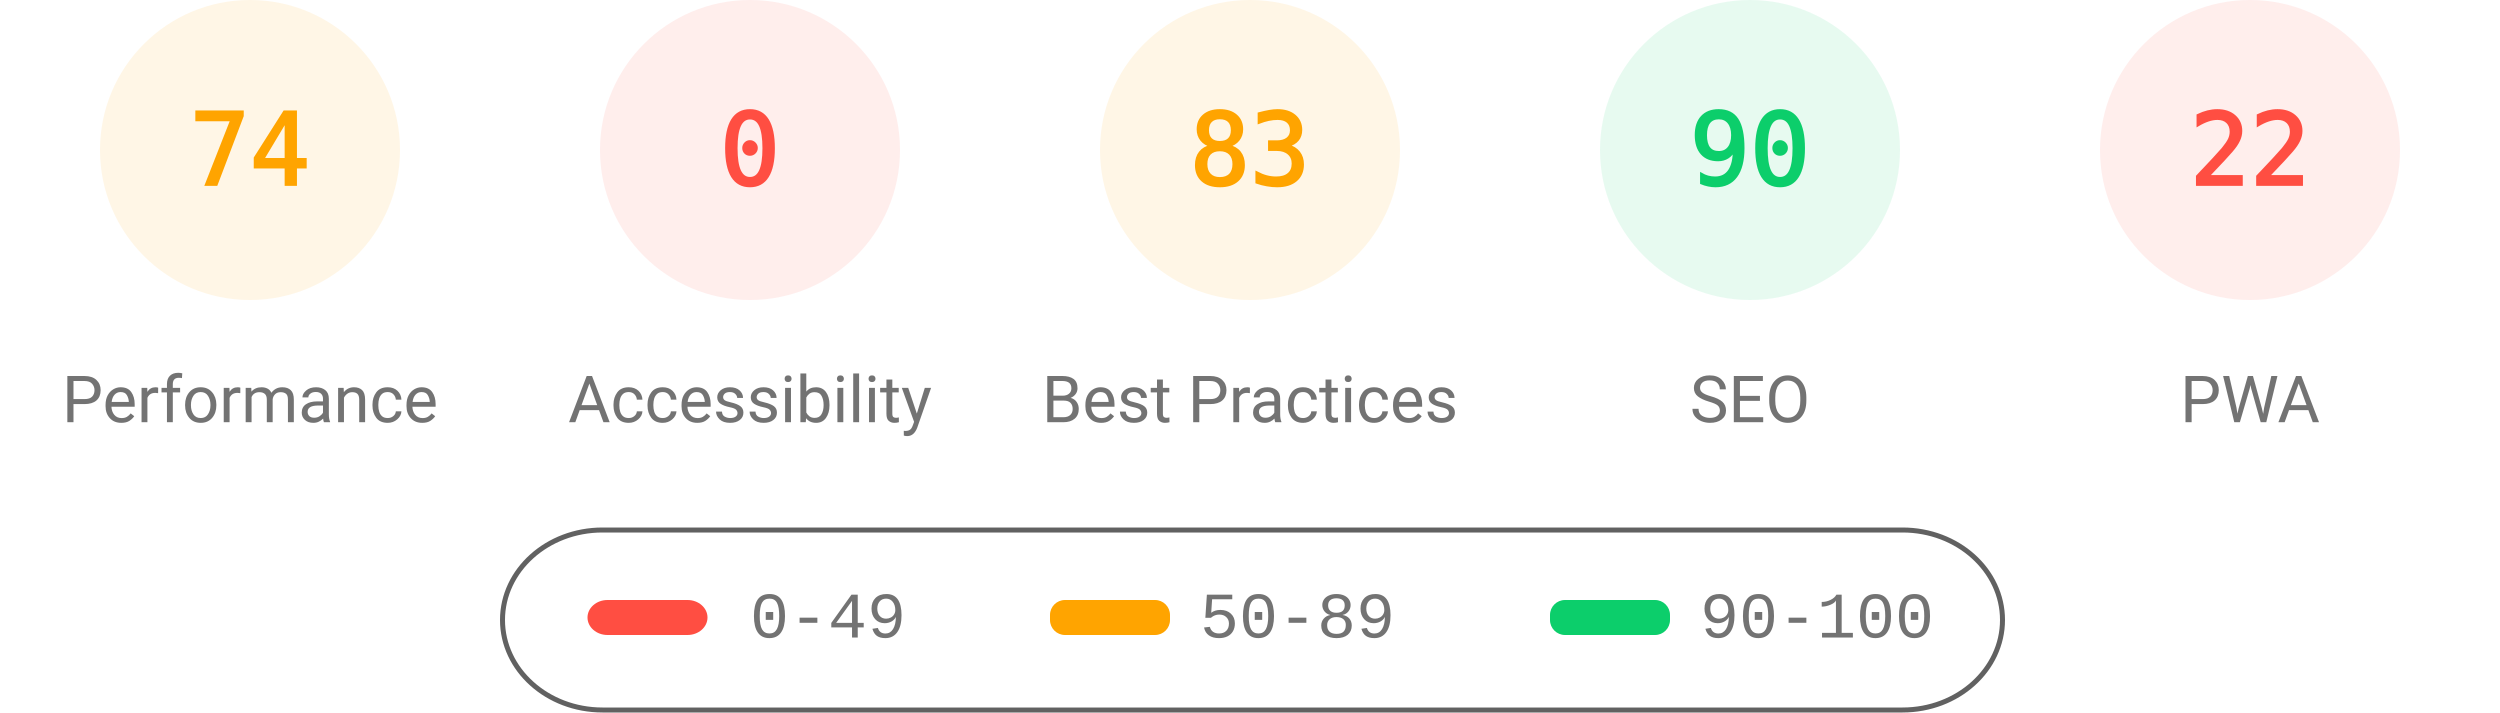
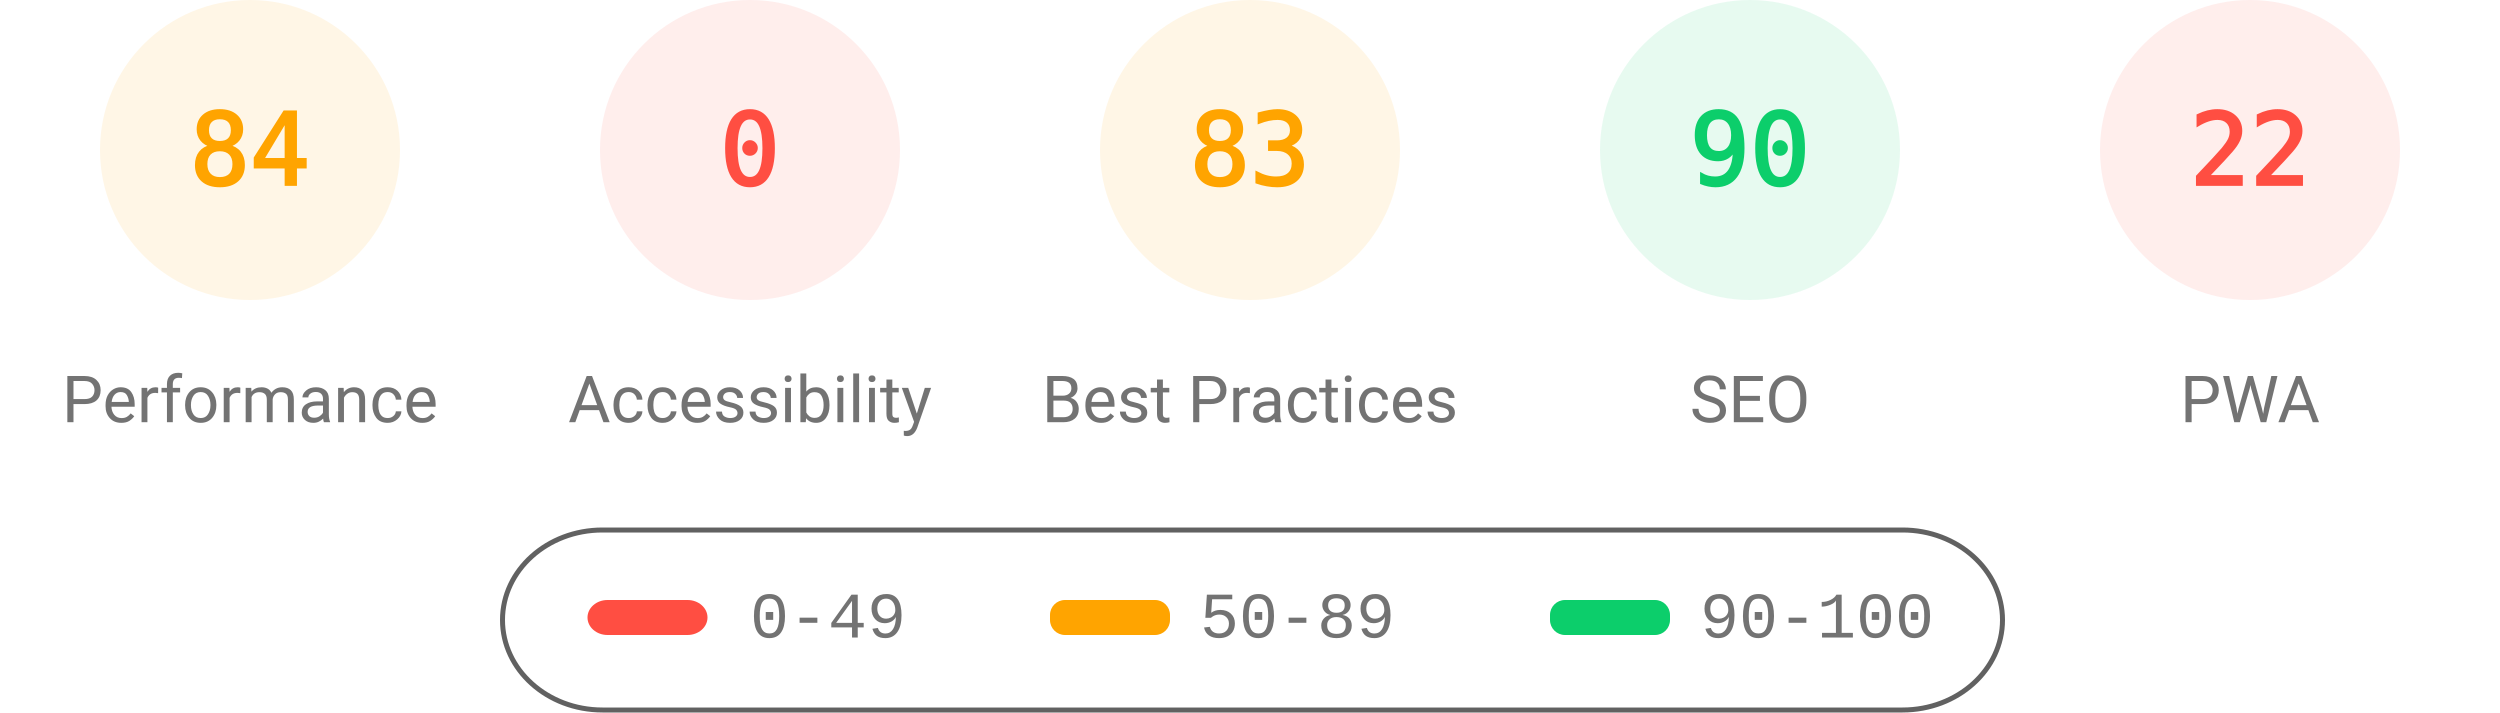
<svg xmlns="http://www.w3.org/2000/svg" fill="none" width="1000" height="285">
  <style>.gauge-base{opacity:.1}.gauge-arc{fill:none;animation-delay:250ms;stroke-linecap:round;transform:rotate(-90deg);transform-origin:100px 60px;animation:load-gauge 1s ease forwards}.guage-text{font-size:40px;font-family:monospace;text-align:center}.guage-red{color:#ff4e42;fill:#ff4e42;stroke:#ff4e42}.guage-orange{color:#ffa400;fill:#ffa400;stroke:#ffa400}.guage-green{color:#0cce6b;fill:#0cce6b;stroke:#0cce6b}.guage-undefined{color:#5c5c5c;fill:#5c5c5c;stroke:#5c5c5c}.guage-title{color:#737373;fill:#737373;stroke:none;font-size:26px;line-height:26px;font-family:Roboto,Halvetica,Arial,sans-serif}@keyframes load-gauge{from{stroke-dasharray:0 352.858}}</style>
  <svg class="guage-div guage-perf guage-orange" viewBox="0 0 200 200" width="200" height="200">
    <circle class="gauge-base" r="56" cx="100" cy="60" stroke-width="8" />
-     <circle class="gauge-arc guage-arc-1" r="56" cx="100" cy="60" stroke-width="8" style="stroke-dasharray:260.375,351.858" />
-     <text class="guage-text" x="100" y="60" alignment-baseline="central" dominant-baseline="central" text-anchor="middle">74</text>
+     <circle class="gauge-arc guage-arc-1" r="56" cx="100" cy="60" stroke-width="8" style="stroke-dasharray:295.561,351.858" />
+     <text class="guage-text" x="100" y="60" alignment-baseline="central" dominant-baseline="central" text-anchor="middle">84</text>
    <text class="guage-title" x="100" y="160" alignment-baseline="central" dominant-baseline="central" text-anchor="middle">Performance</text>
  </svg>
  <svg class="guage-div guage-acc guage-red" viewBox="0 0 200 200" width="200" height="200" x="200">
    <circle class="gauge-base" r="56" cx="100" cy="60" stroke-width="8" />
    <circle class="gauge-arc guage-arc-2" r="56" cx="100" cy="60" stroke-width="8" style="stroke-dasharray:0,351.858" />
    <text class="guage-text" x="100" y="60" alignment-baseline="central" dominant-baseline="central" text-anchor="middle">0</text>
    <text class="guage-title" x="100" y="160" alignment-baseline="central" dominant-baseline="central" text-anchor="middle">Accessibility</text>
  </svg>
  <svg class="guage-div guage-best guage-orange" viewBox="0 0 200 200" width="200" height="200" x="400">
    <circle class="gauge-base" r="56" cx="100" cy="60" stroke-width="8" />
    <circle class="gauge-arc guage-arc-3" r="56" cx="100" cy="60" stroke-width="8" style="stroke-dasharray:292.042,351.858" />
    <text class="guage-text" x="100" y="60" alignment-baseline="central" dominant-baseline="central" text-anchor="middle">83</text>
    <text class="guage-title" x="100" y="160" alignment-baseline="central" dominant-baseline="central" text-anchor="middle">Best Practices</text>
  </svg>
  <svg class="guage-div guage-seo guage-green" viewBox="0 0 200 200" width="200" height="200" x="600">
    <circle class="gauge-base" r="56" cx="100" cy="60" stroke-width="8" />
    <circle class="gauge-arc guage-arc-4" r="56" cx="100" cy="60" stroke-width="8" style="stroke-dasharray:316.672,351.858" />
    <text class="guage-text" x="100" y="60" alignment-baseline="central" dominant-baseline="central" text-anchor="middle">90</text>
    <text class="guage-title" x="100" y="160" alignment-baseline="central" dominant-baseline="central" text-anchor="middle">SEO</text>
  </svg>
  <svg class="guage-div guage-pwa guage-red" viewBox="0 0 200 200" width="200" height="200" x="800">
    <circle class="gauge-base" r="56" cx="100" cy="60" stroke-width="8" />
    <circle class="gauge-arc guage-arc-4" r="56" cx="100" cy="60" stroke-width="8" style="stroke-dasharray:77.409,351.858" />
    <text class="guage-text" x="100" y="60" alignment-baseline="central" dominant-baseline="central" text-anchor="middle">22</text>
    <text class="guage-title" x="100" y="160" alignment-baseline="central" dominant-baseline="central" text-anchor="middle">PWA</text>
  </svg>
  <svg width="604" height="76" x="200" y="210">
    <path fill="none" id="canvas_background" d="M-1-1h604v80H-1z" />
    <rect fill-opacity="0" stroke="#616161" stroke-width="2" rx="40" id="svg_2" height="72" width="600" y="2" x="1" fill="#000" />
    <rect stroke="#000" rx="8" id="svg_3" height="14" width="48" y="30" x="35" stroke-opacity="null" stroke-width="0" fill="#ff4e42" />
    <rect stroke="#000" rx="6" id="svg_4" height="14" width="48" y="30" x="220" stroke-opacity="null" stroke-width="0" fill="#ffa400" />
    <rect stroke="#000" rx="6" id="svg_5" height="14" width="48" y="30" x="420" stroke-opacity="null" stroke-width="0" fill="#0cce6b" />
    <text xml:space="preserve" text-anchor="start" font-family="'Courier New', Courier, monospace" font-size="26" id="svg_6" y="45" x="100" stroke-opacity="null" stroke-width="0" stroke="#000" fill="#737373">0-49</text>
    <text xml:space="preserve" text-anchor="start" font-family="'Courier New', Courier, monospace" font-size="26" id="svg_7" y="45" x="280" stroke-opacity="null" stroke-width="0" stroke="#000" fill="#737373">50-89</text>
    <text xml:space="preserve" text-anchor="start" font-family="'Courier New', Courier, monospace" font-size="26" id="svg_8" y="45" x="480" stroke-opacity="null" stroke-width="0" stroke="#000" fill="#737373">90-100</text>
  </svg>
</svg>
